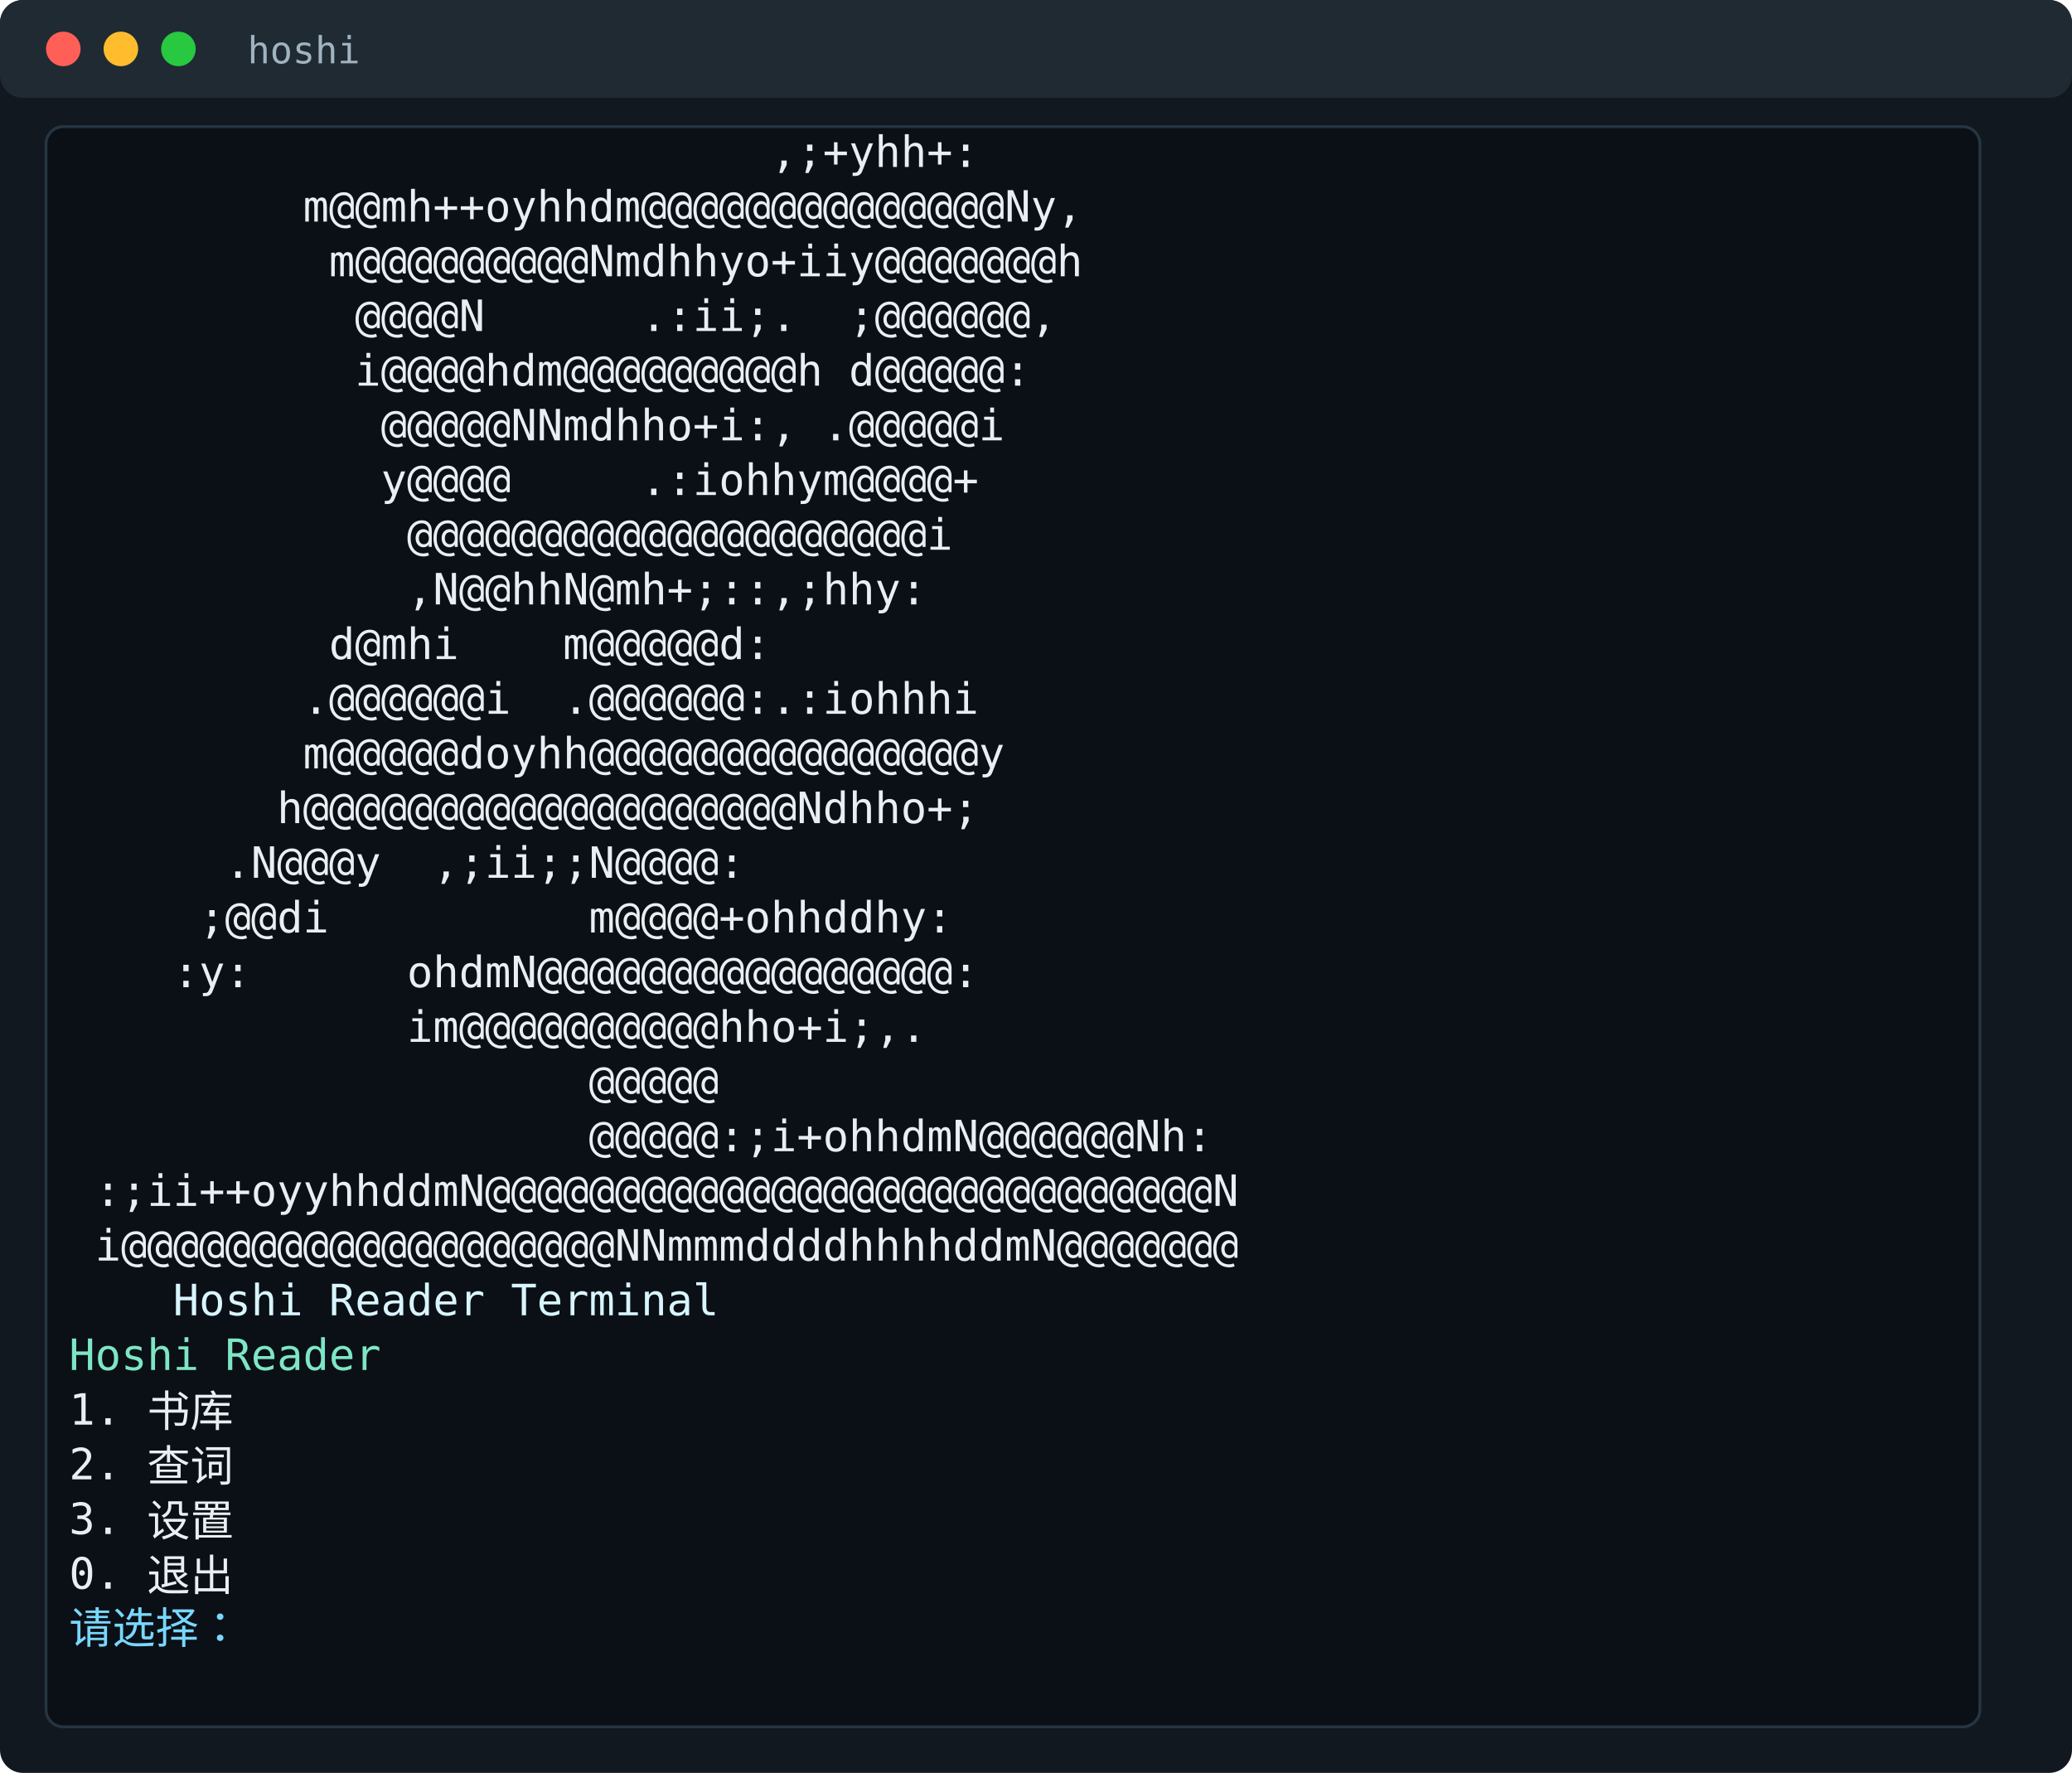
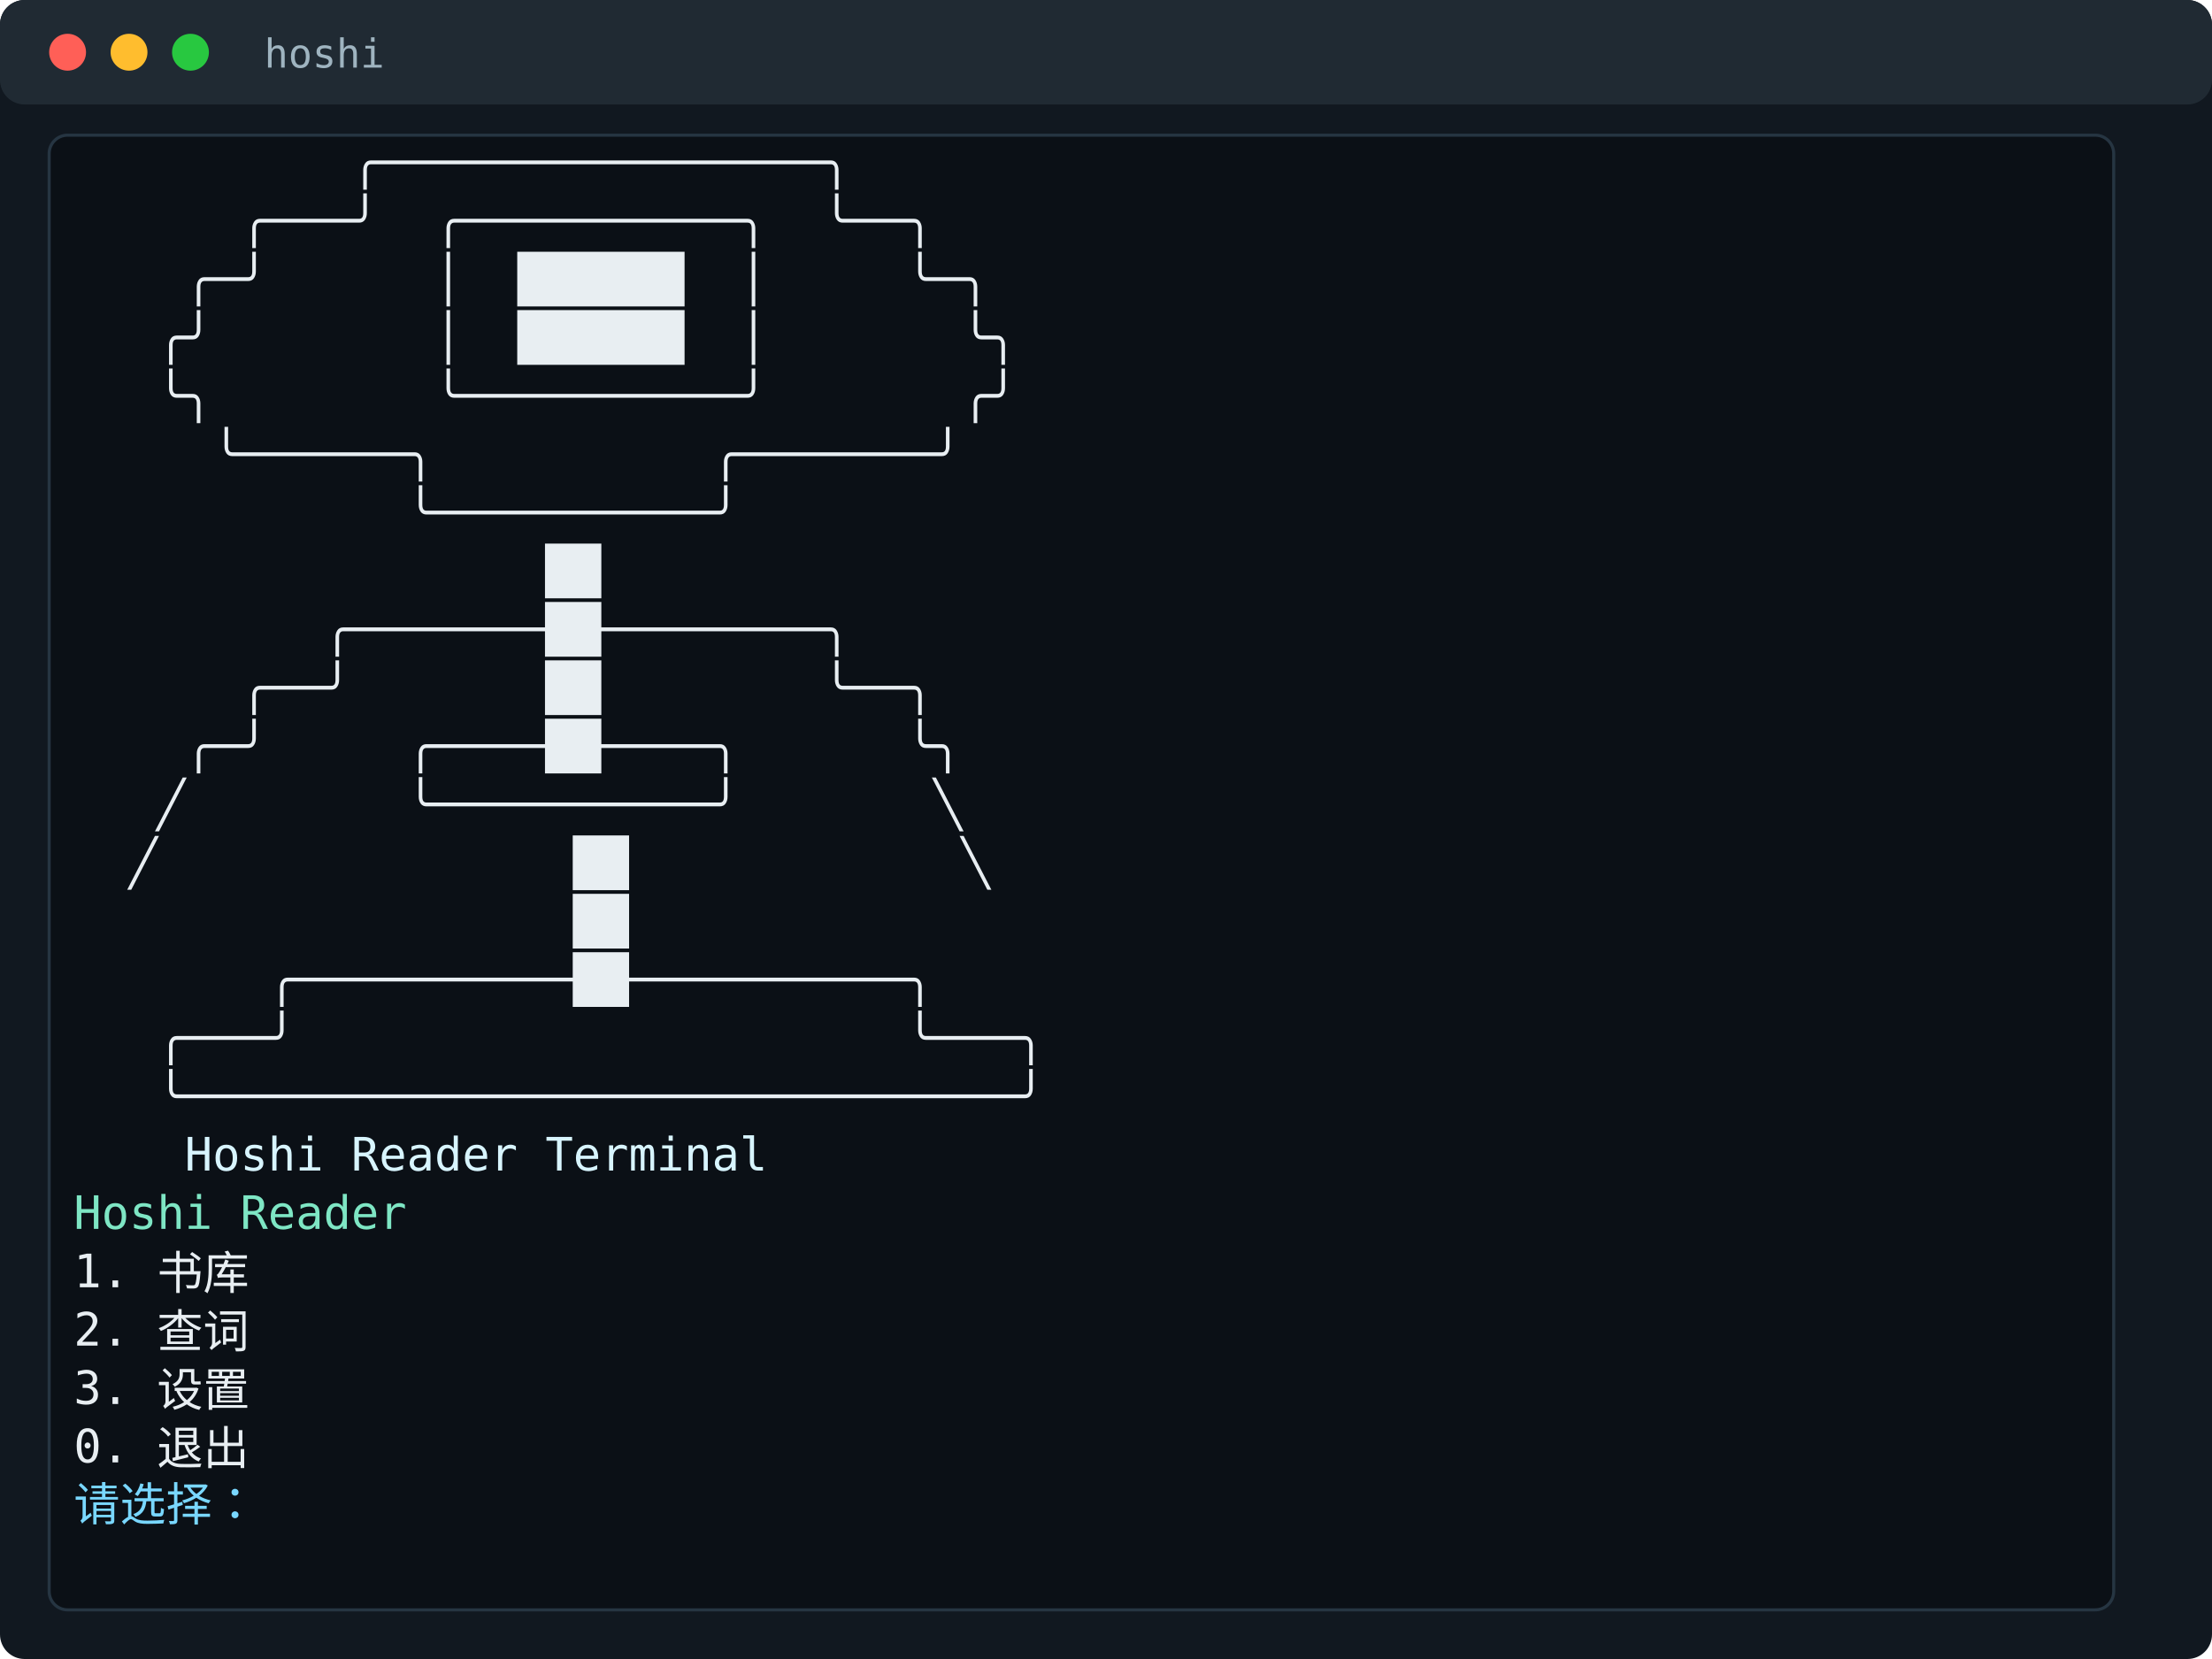
- <svg xmlns="http://www.w3.org/2000/svg" width="720" height="616" viewBox="0 0 720 616" role="img" aria-label="Hoshi Reader Terminal screenshot">
-   <rect width="720" height="616" rx="8" fill="#111820" />
+ <svg xmlns="http://www.w3.org/2000/svg" width="720" height="540" viewBox="0 0 720 540" role="img" aria-label="Hoshi Reader Terminal screenshot">
+   <rect width="720" height="540" rx="8" fill="#111820" />
  <rect x="0" y="0" width="720" height="34" rx="8" fill="#202a33" />
  <circle cx="22" cy="17" r="6" fill="#ff5f57" />
  <circle cx="42" cy="17" r="6" fill="#ffbd2e" />
  <circle cx="62" cy="17" r="6" fill="#28c840" />
  <text x="86" y="22" fill="#9fb4c0" font-family="SFMono-Regular, Menlo, Consolas, monospace" font-size="13">hoshi</text>
-   <rect x="16" y="44" width="672" height="556" rx="6" fill="#0b1016" stroke="#263542" />
-   <text x="24" y="58" fill="#e8eef2" font-family="SFMono-Regular, Menlo, Consolas, monospace" font-size="15" xml:space="preserve">                           ,;+yhh+:</text>
-   <text x="24" y="77" fill="#e8eef2" font-family="SFMono-Regular, Menlo, Consolas, monospace" font-size="15" xml:space="preserve">         m@@mh++oyhhdm@@@@@@@@@@@@@@Ny,</text>
-   <text x="24" y="96" fill="#e8eef2" font-family="SFMono-Regular, Menlo, Consolas, monospace" font-size="15" xml:space="preserve">          m@@@@@@@@@Nmdhhyo+iiy@@@@@@@h</text>
-   <text x="24" y="115" fill="#e8eef2" font-family="SFMono-Regular, Menlo, Consolas, monospace" font-size="15" xml:space="preserve">           @@@@N      .:ii;.  ;@@@@@@,</text>
-   <text x="24" y="134" fill="#e8eef2" font-family="SFMono-Regular, Menlo, Consolas, monospace" font-size="15" xml:space="preserve">           i@@@@hdm@@@@@@@@@h d@@@@@:</text>
-   <text x="24" y="153" fill="#e8eef2" font-family="SFMono-Regular, Menlo, Consolas, monospace" font-size="15" xml:space="preserve">            @@@@@NNmdhho+i:, .@@@@@i</text>
-   <text x="24" y="172" fill="#e8eef2" font-family="SFMono-Regular, Menlo, Consolas, monospace" font-size="15" xml:space="preserve">            y@@@@     .:iohhym@@@@+</text>
-   <text x="24" y="191" fill="#e8eef2" font-family="SFMono-Regular, Menlo, Consolas, monospace" font-size="15" xml:space="preserve">             @@@@@@@@@@@@@@@@@@@@i</text>
-   <text x="24" y="210" fill="#e8eef2" font-family="SFMono-Regular, Menlo, Consolas, monospace" font-size="15" xml:space="preserve">             ,N@@hhN@mh+;::,;hhy:</text>
-   <text x="24" y="229" fill="#e8eef2" font-family="SFMono-Regular, Menlo, Consolas, monospace" font-size="15" xml:space="preserve">          d@mhi    m@@@@@d:</text>
-   <text x="24" y="248" fill="#e8eef2" font-family="SFMono-Regular, Menlo, Consolas, monospace" font-size="15" xml:space="preserve">         .@@@@@@i  .@@@@@@:.:iohhhi</text>
-   <text x="24" y="267" fill="#e8eef2" font-family="SFMono-Regular, Menlo, Consolas, monospace" font-size="15" xml:space="preserve">         m@@@@@doyhh@@@@@@@@@@@@@@@y</text>
-   <text x="24" y="286" fill="#e8eef2" font-family="SFMono-Regular, Menlo, Consolas, monospace" font-size="15" xml:space="preserve">        h@@@@@@@@@@@@@@@@@@@Ndhho+;</text>
-   <text x="24" y="305" fill="#e8eef2" font-family="SFMono-Regular, Menlo, Consolas, monospace" font-size="15" xml:space="preserve">      .N@@@y  ,;ii;;N@@@@:</text>
-   <text x="24" y="324" fill="#e8eef2" font-family="SFMono-Regular, Menlo, Consolas, monospace" font-size="15" xml:space="preserve">     ;@@di          m@@@@+ohhddhy:</text>
-   <text x="24" y="343" fill="#e8eef2" font-family="SFMono-Regular, Menlo, Consolas, monospace" font-size="15" xml:space="preserve">    :y:      ohdmN@@@@@@@@@@@@@@@@:</text>
-   <text x="24" y="362" fill="#e8eef2" font-family="SFMono-Regular, Menlo, Consolas, monospace" font-size="15" xml:space="preserve">             im@@@@@@@@@@hho+i;,.</text>
-   <text x="24" y="381" fill="#e8eef2" font-family="SFMono-Regular, Menlo, Consolas, monospace" font-size="15" xml:space="preserve">                    @@@@@</text>
-   <text x="24" y="400" fill="#e8eef2" font-family="SFMono-Regular, Menlo, Consolas, monospace" font-size="15" xml:space="preserve">                    @@@@@:;i+ohhdmN@@@@@@Nh:</text>
-   <text x="24" y="419" fill="#e8eef2" font-family="SFMono-Regular, Menlo, Consolas, monospace" font-size="15" xml:space="preserve"> :;ii++oyyhhddmN@@@@@@@@@@@@@@@@@@@@@@@@@@@@N</text>
-   <text x="24" y="438" fill="#e8eef2" font-family="SFMono-Regular, Menlo, Consolas, monospace" font-size="15" xml:space="preserve"> i@@@@@@@@@@@@@@@@@@@NNmmmddddhhhhddmN@@@@@@@</text>
-   <text x="24" y="457" fill="#d8f5ff" font-family="SFMono-Regular, Menlo, Consolas, monospace" font-size="15" xml:space="preserve">    Hoshi Reader Terminal</text>
-   <text x="24" y="476" fill="#7ee6c4" font-family="SFMono-Regular, Menlo, Consolas, monospace" font-size="15" xml:space="preserve">Hoshi Reader</text>
-   <text x="24" y="495" fill="#e8eef2" font-family="SFMono-Regular, Menlo, Consolas, monospace" font-size="15" xml:space="preserve">1. 书库</text>
-   <text x="24" y="514" fill="#e8eef2" font-family="SFMono-Regular, Menlo, Consolas, monospace" font-size="15" xml:space="preserve">2. 查词</text>
-   <text x="24" y="533" fill="#e8eef2" font-family="SFMono-Regular, Menlo, Consolas, monospace" font-size="15" xml:space="preserve">3. 设置</text>
-   <text x="24" y="552" fill="#e8eef2" font-family="SFMono-Regular, Menlo, Consolas, monospace" font-size="15" xml:space="preserve">0. 退出</text>
-   <text x="24" y="571" fill="#79d7ff" font-family="SFMono-Regular, Menlo, Consolas, monospace" font-size="15" xml:space="preserve">请选择：</text>
+   <rect x="16" y="44" width="672" height="480" rx="6" fill="#0b1016" stroke="#263542" />
+   <text x="24" y="58" fill="#e8eef2" font-family="SFMono-Regular, Menlo, Consolas, monospace" font-size="15" xml:space="preserve">          ╭────────────────╮</text>
+   <text x="24" y="77" fill="#e8eef2" font-family="SFMono-Regular, Menlo, Consolas, monospace" font-size="15" xml:space="preserve">      ╭───╯  ╭──────────╮  ╰──╮</text>
+   <text x="24" y="96" fill="#e8eef2" font-family="SFMono-Regular, Menlo, Consolas, monospace" font-size="15" xml:space="preserve">    ╭─╯      │  ██████  │     ╰─╮</text>
+   <text x="24" y="115" fill="#e8eef2" font-family="SFMono-Regular, Menlo, Consolas, monospace" font-size="15" xml:space="preserve">   ╭╯        │  ██████  │       ╰╮</text>
+   <text x="24" y="134" fill="#e8eef2" font-family="SFMono-Regular, Menlo, Consolas, monospace" font-size="15" xml:space="preserve">   ╰╮        ╰──────────╯       ╭╯</text>
+   <text x="24" y="153" fill="#e8eef2" font-family="SFMono-Regular, Menlo, Consolas, monospace" font-size="15" xml:space="preserve">     ╰──────╮          ╭───────╯</text>
+   <text x="24" y="172" fill="#e8eef2" font-family="SFMono-Regular, Menlo, Consolas, monospace" font-size="15" xml:space="preserve">            ╰──────────╯</text>
+   <text x="24" y="191" fill="#e8eef2" font-family="SFMono-Regular, Menlo, Consolas, monospace" font-size="15" xml:space="preserve">                 ██</text>
+   <text x="24" y="210" fill="#e8eef2" font-family="SFMono-Regular, Menlo, Consolas, monospace" font-size="15" xml:space="preserve">         ╭───────██────────╮</text>
+   <text x="24" y="229" fill="#e8eef2" font-family="SFMono-Regular, Menlo, Consolas, monospace" font-size="15" xml:space="preserve">      ╭──╯       ██        ╰──╮</text>
+   <text x="24" y="248" fill="#e8eef2" font-family="SFMono-Regular, Menlo, Consolas, monospace" font-size="15" xml:space="preserve">    ╭─╯     ╭────██────╮      ╰╮</text>
+   <text x="24" y="267" fill="#e8eef2" font-family="SFMono-Regular, Menlo, Consolas, monospace" font-size="15" xml:space="preserve">   ╱        ╰──────────╯       ╲</text>
+   <text x="24" y="286" fill="#e8eef2" font-family="SFMono-Regular, Menlo, Consolas, monospace" font-size="15" xml:space="preserve">  ╱               ██            ╲</text>
+   <text x="24" y="305" fill="#e8eef2" font-family="SFMono-Regular, Menlo, Consolas, monospace" font-size="15" xml:space="preserve">                  ██</text>
+   <text x="24" y="324" fill="#e8eef2" font-family="SFMono-Regular, Menlo, Consolas, monospace" font-size="15" xml:space="preserve">       ╭──────────██──────────╮</text>
+   <text x="24" y="343" fill="#e8eef2" font-family="SFMono-Regular, Menlo, Consolas, monospace" font-size="15" xml:space="preserve">   ╭───╯                      ╰───╮</text>
+   <text x="24" y="362" fill="#e8eef2" font-family="SFMono-Regular, Menlo, Consolas, monospace" font-size="15" xml:space="preserve">   ╰──────────────────────────────╯</text>
+   <text x="24" y="381" fill="#d8f5ff" font-family="SFMono-Regular, Menlo, Consolas, monospace" font-size="15" xml:space="preserve">    Hoshi Reader Terminal</text>
+   <text x="24" y="400" fill="#7ee6c4" font-family="SFMono-Regular, Menlo, Consolas, monospace" font-size="15" xml:space="preserve">Hoshi Reader</text>
+   <text x="24" y="419" fill="#e8eef2" font-family="SFMono-Regular, Menlo, Consolas, monospace" font-size="15" xml:space="preserve">1. 书库</text>
+   <text x="24" y="438" fill="#e8eef2" font-family="SFMono-Regular, Menlo, Consolas, monospace" font-size="15" xml:space="preserve">2. 查词</text>
+   <text x="24" y="457" fill="#e8eef2" font-family="SFMono-Regular, Menlo, Consolas, monospace" font-size="15" xml:space="preserve">3. 设置</text>
+   <text x="24" y="476" fill="#e8eef2" font-family="SFMono-Regular, Menlo, Consolas, monospace" font-size="15" xml:space="preserve">0. 退出</text>
+   <text x="24" y="495" fill="#79d7ff" font-family="SFMono-Regular, Menlo, Consolas, monospace" font-size="15" xml:space="preserve">请选择：</text>
</svg>
